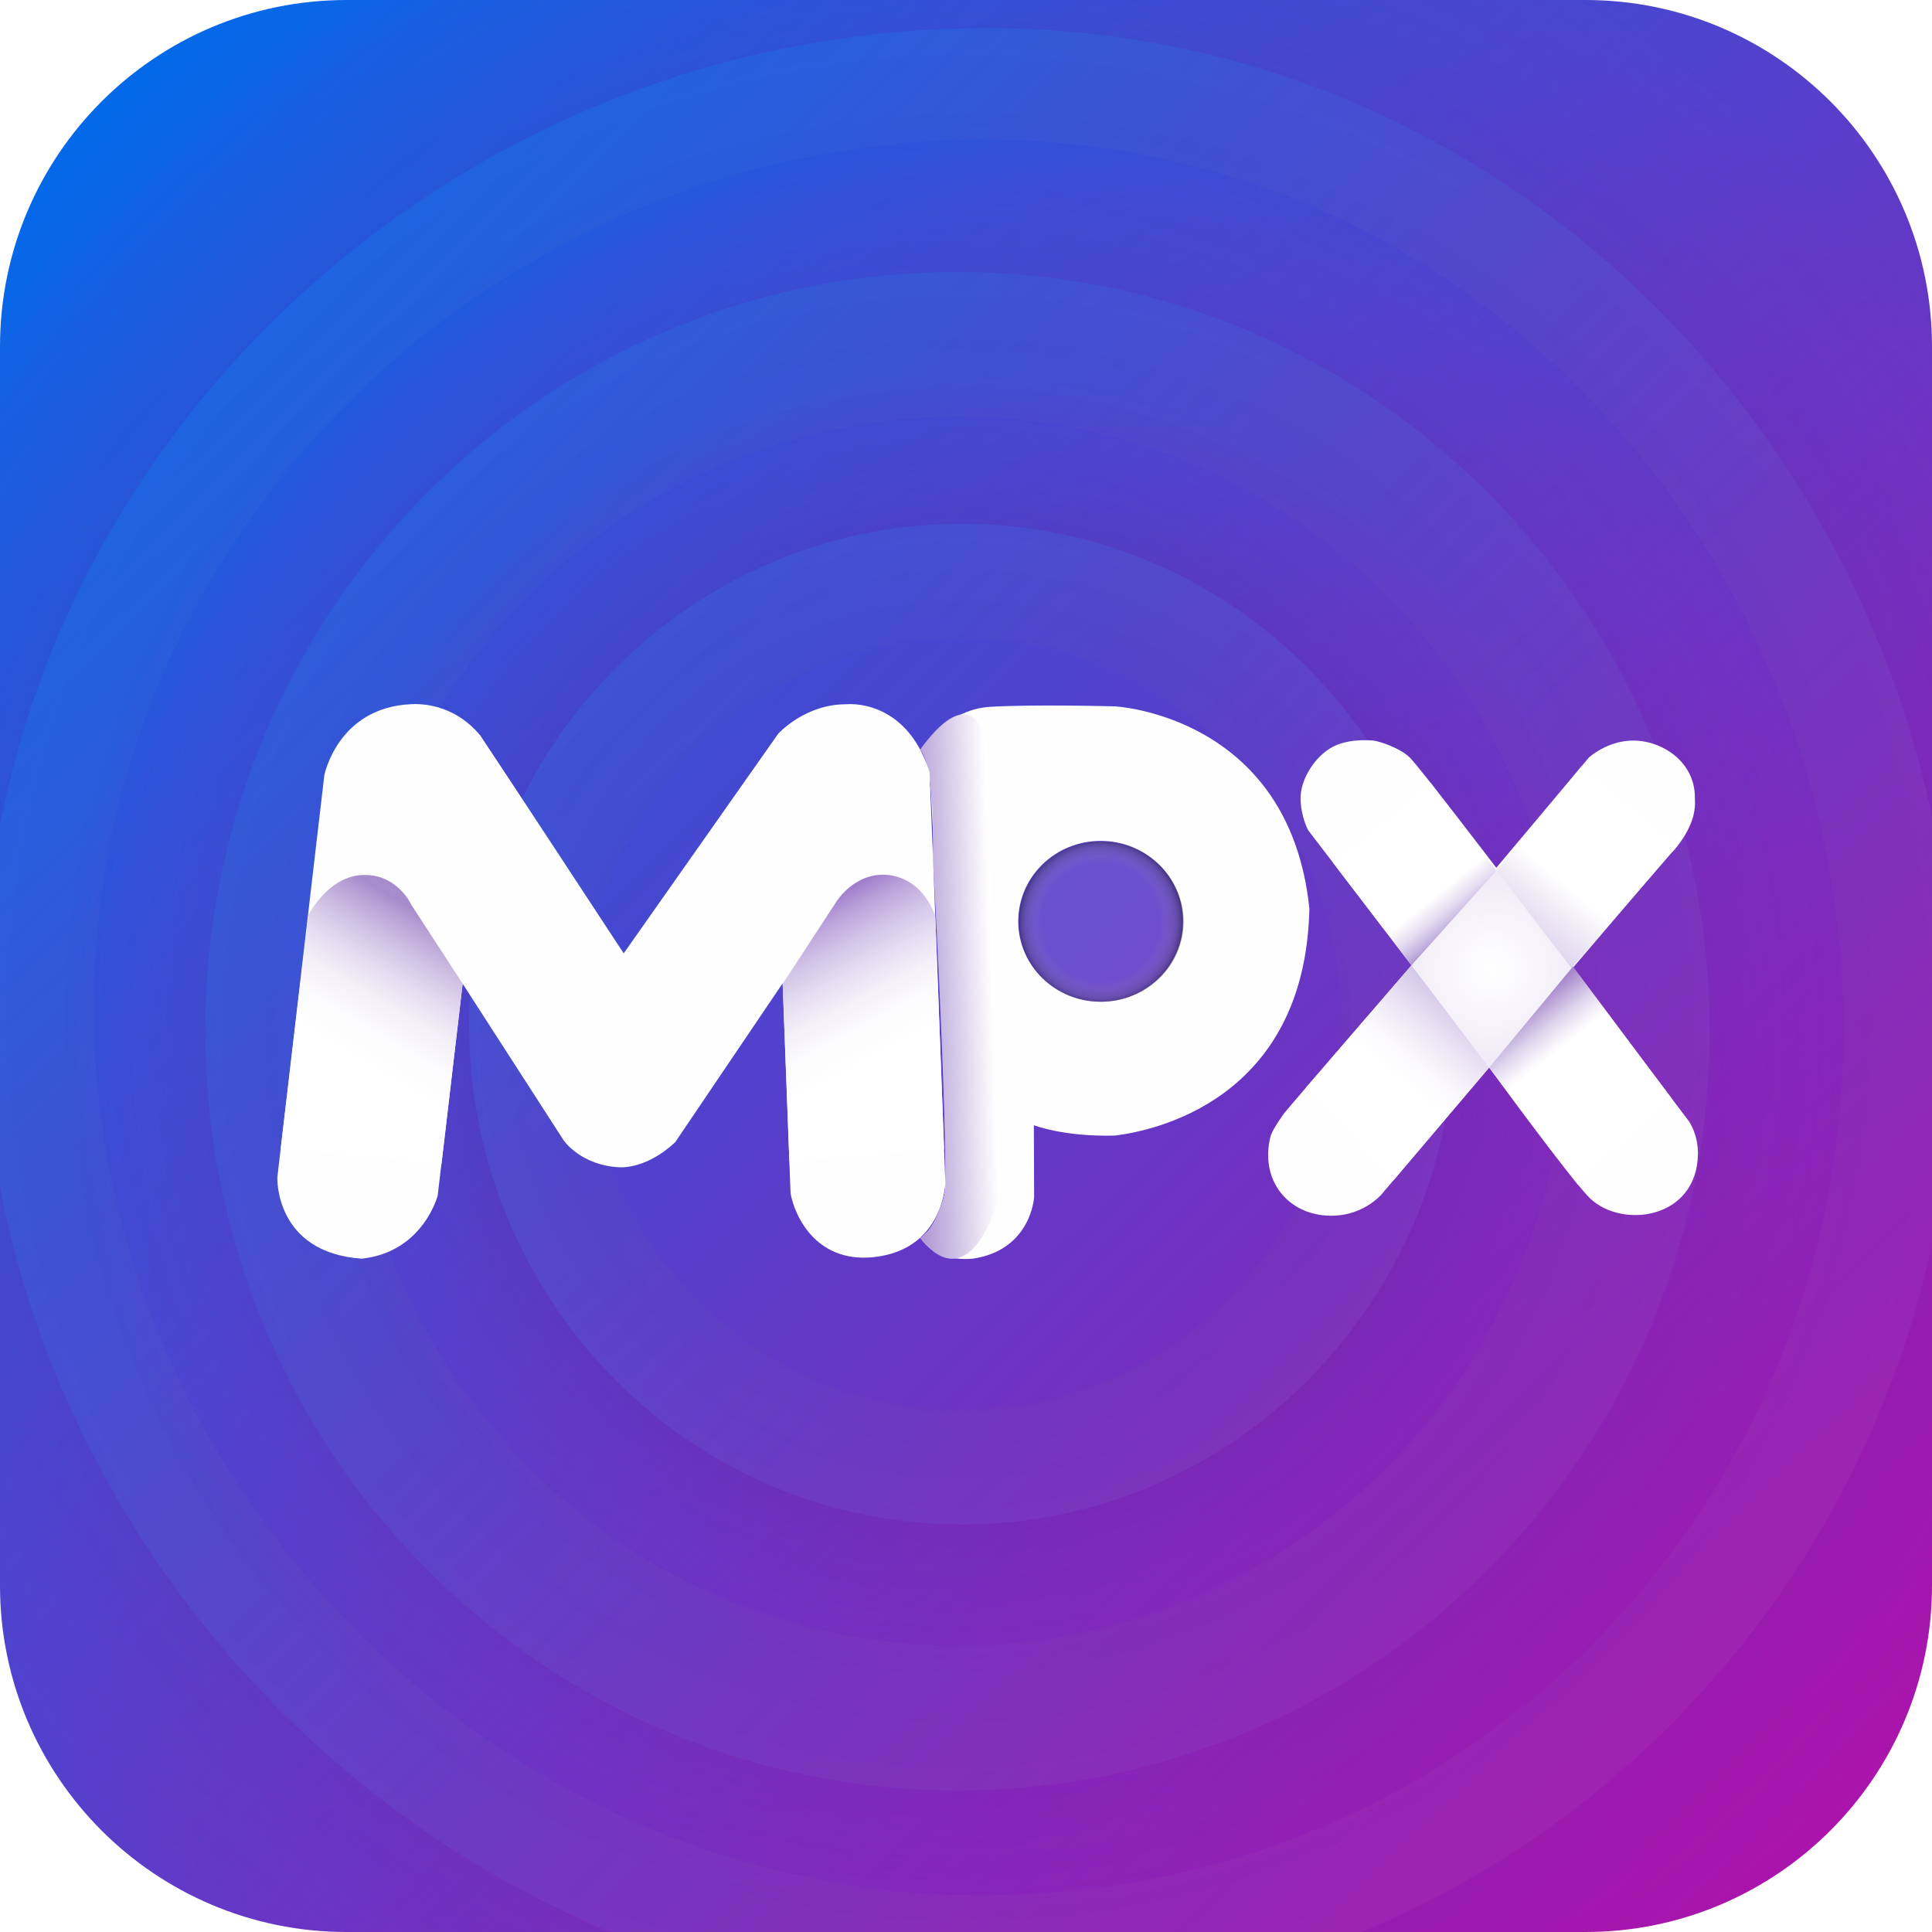
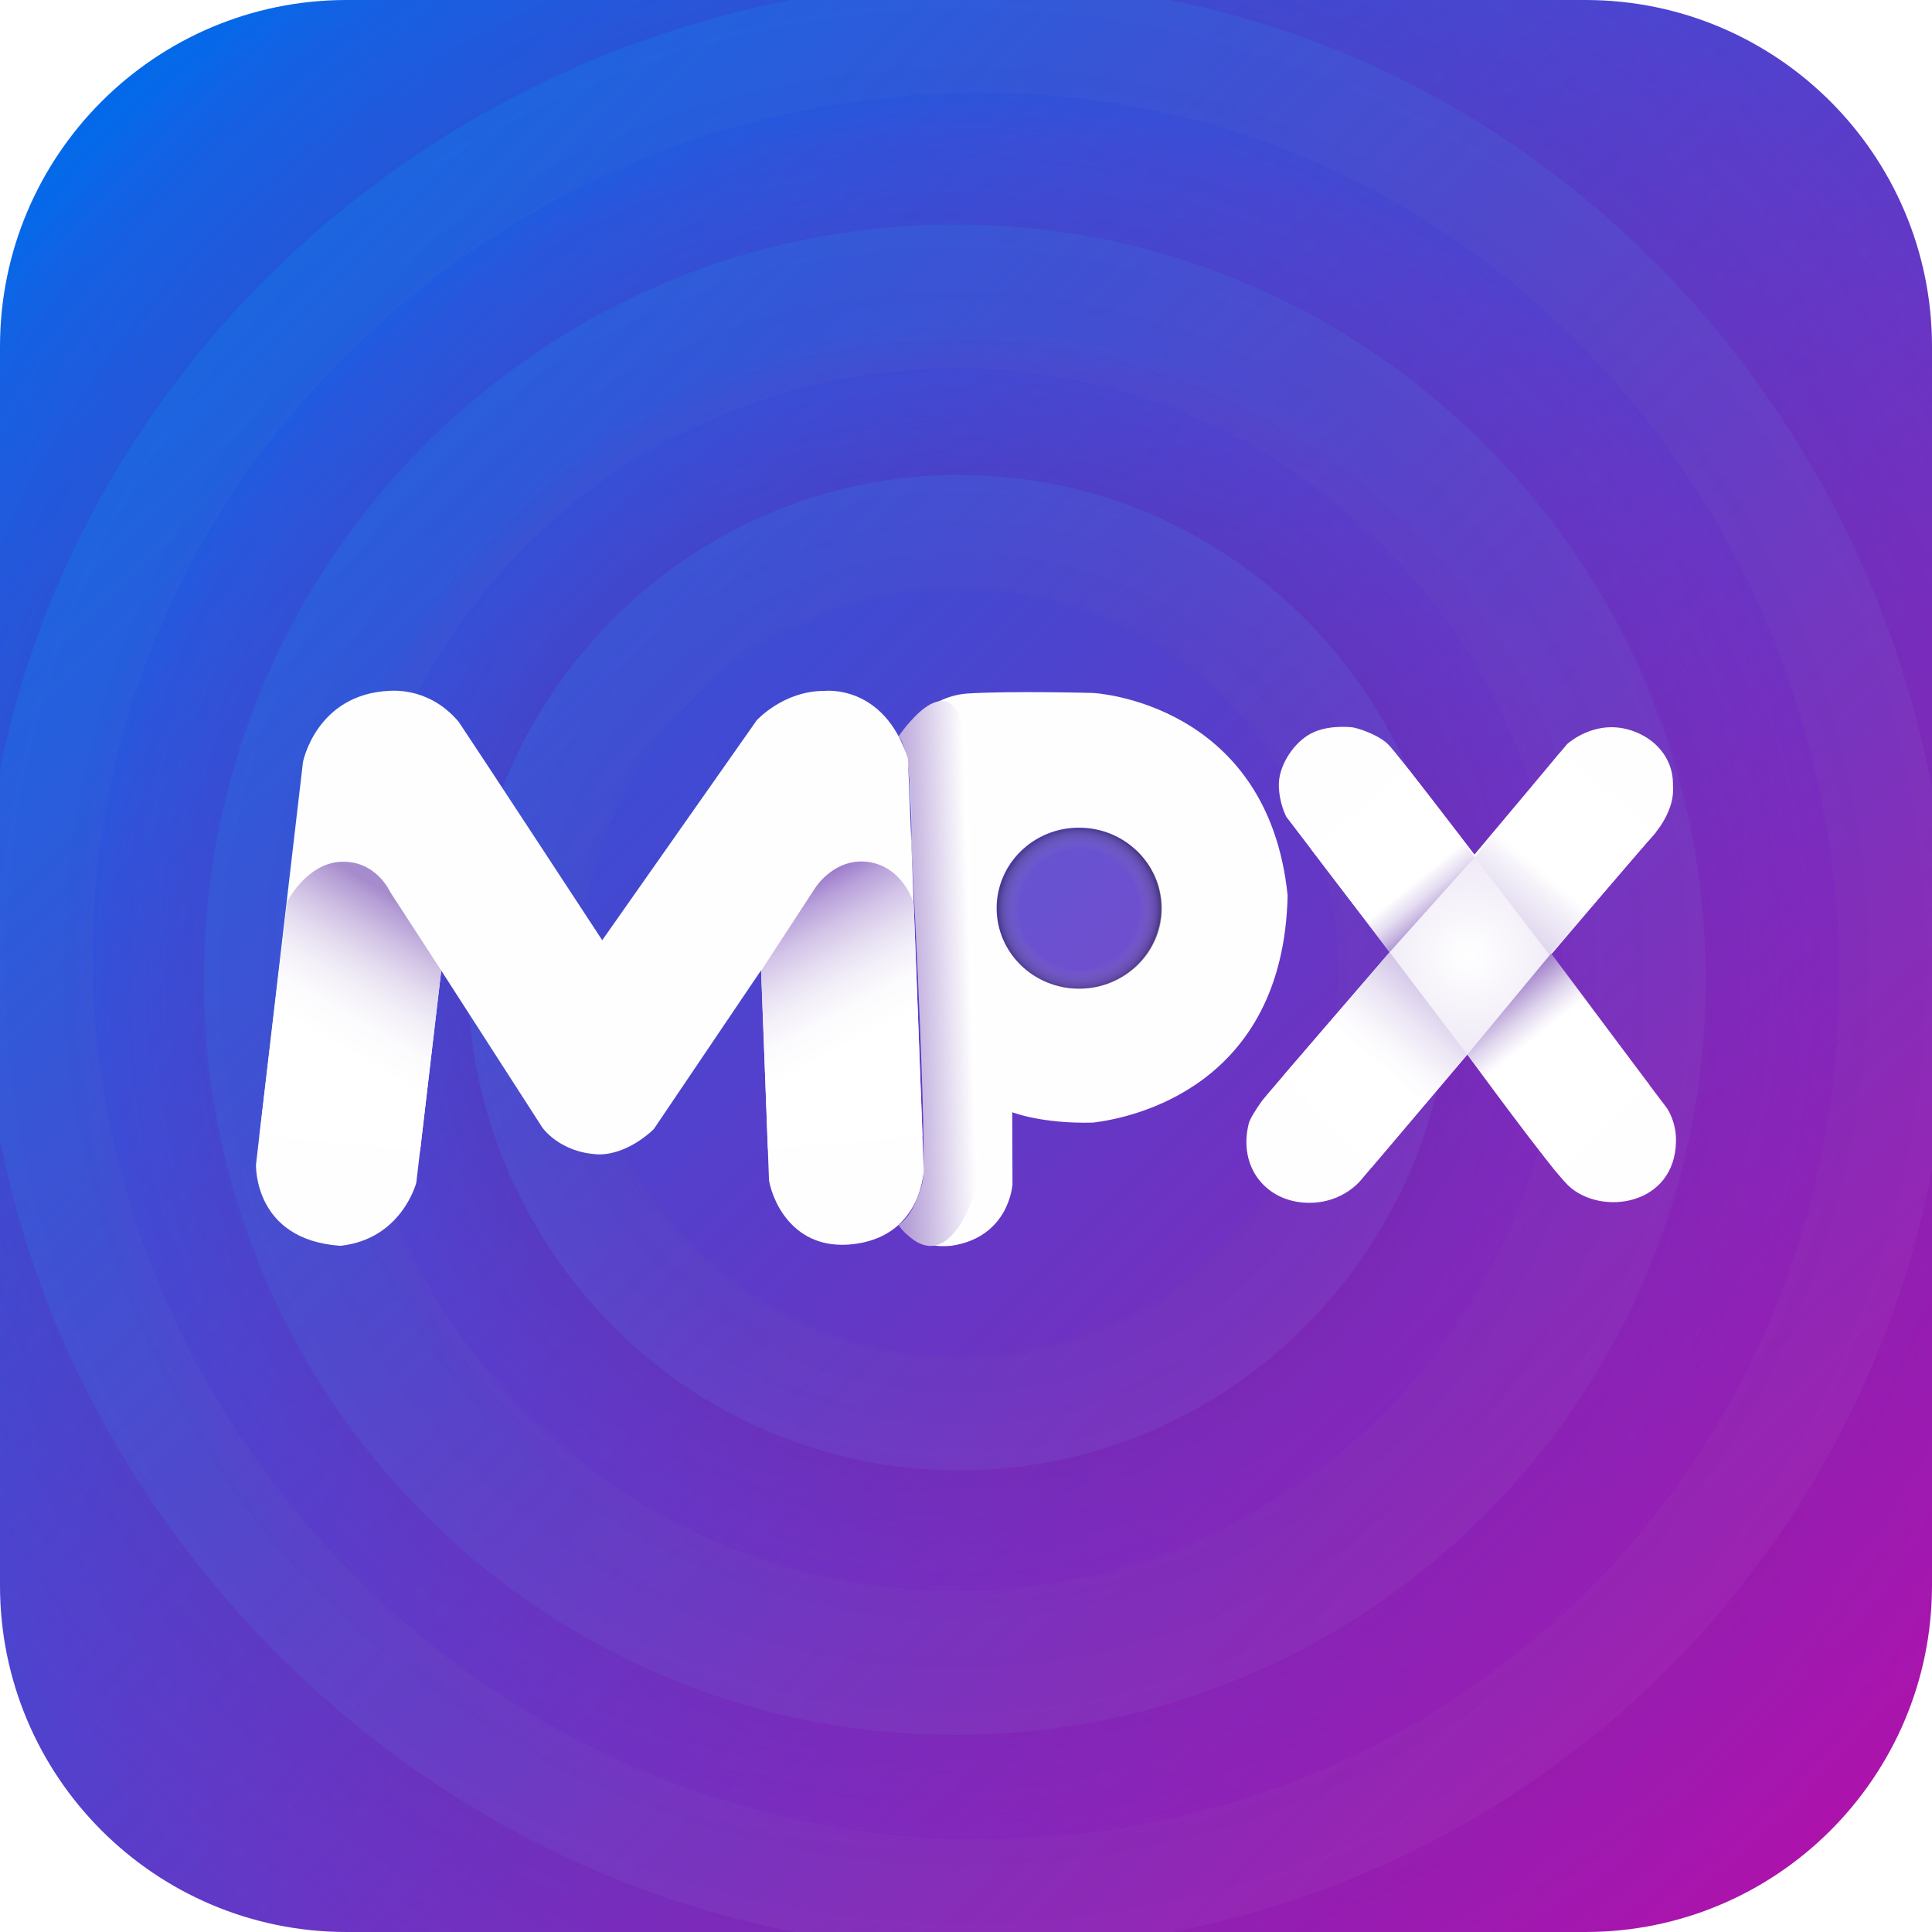
- <svg xmlns="http://www.w3.org/2000/svg" xmlns:xlink="http://www.w3.org/1999/xlink" id="icon-radius" viewBox="0 0 1254 1254">
-   <defs>
+ <svg xmlns="http://www.w3.org/2000/svg" xmlns:xlink="http://www.w3.org/1999/xlink" width="400" height="400" viewBox="0 0 400 400" version="1.1" id="svg1" xml:space="preserve">
+   <defs id="defs1">
    <radialGradient id="radial-gradient" cx="788.07" cy="172.02" fx="788.07" fy="172.02" r="387.03" gradientUnits="userSpaceOnUse">
-       <stop offset="0" stop-color="#fff" />
-       <stop offset=".6" stop-color="#c5b1df" />
-       <stop offset="1" stop-color="#a282cc" />
+       <stop offset="0" stop-color="#fff" id="stop1" />
+       <stop offset=".6" stop-color="#c5b1df" id="stop2" />
+       <stop offset="1" stop-color="#a282cc" id="stop3" />
    </radialGradient>
    <linearGradient id="linear-gradient" x1="696.96" y1="278.51" x2="823.53" y2="127.12" gradientUnits="userSpaceOnUse">
-       <stop offset=".24" stop-color="#fff" />
-       <stop offset=".32" stop-color="#faf8fc" />
-       <stop offset=".42" stop-color="#ece6f5" />
-       <stop offset=".54" stop-color="#d5c9e8" />
-       <stop offset=".67" stop-color="#b5a1d8" />
-       <stop offset=".78" stop-color="#9578c7" />
+       <stop offset=".24" stop-color="#fff" id="stop4" />
+       <stop offset=".32" stop-color="#faf8fc" id="stop5" />
+       <stop offset=".42" stop-color="#ece6f5" id="stop6" />
+       <stop offset=".54" stop-color="#d5c9e8" id="stop7" />
+       <stop offset=".67" stop-color="#b5a1d8" id="stop8" />
+       <stop offset=".78" stop-color="#9578c7" id="stop9" />
    </linearGradient>
    <linearGradient id="linear-gradient-2" x1="886.58" y1="55.64" x2="696.71" y2="280.41" gradientUnits="userSpaceOnUse">
-       <stop offset=".27" stop-color="#fff" />
-       <stop offset=".31" stop-color="#f4f1f9" />
-       <stop offset=".52" stop-color="#c6b5e0" />
-       <stop offset=".68" stop-color="#a990d0" />
-       <stop offset=".76" stop-color="#9f82cb" />
+       <stop offset=".27" stop-color="#fff" id="stop10" />
+       <stop offset=".31" stop-color="#f4f1f9" id="stop11" />
+       <stop offset=".52" stop-color="#c6b5e0" id="stop12" />
+       <stop offset=".68" stop-color="#a990d0" id="stop13" />
+       <stop offset=".76" stop-color="#9f82cb" id="stop14" />
    </linearGradient>
    <linearGradient id="linear-gradient-3" x1="719.32" y1="81.81" x2="896.5" y2="301.17" gradientUnits="userSpaceOnUse">
-       <stop offset=".19" stop-color="#fff" />
-       <stop offset=".2" stop-color="#f8f6fb" />
-       <stop offset=".23" stop-color="#e5ddf1" />
-       <stop offset=".26" stop-color="#c7b6e1" />
-       <stop offset=".29" stop-color="#a386cd" />
+       <stop offset=".19" stop-color="#fff" id="stop15" />
+       <stop offset=".2" stop-color="#f8f6fb" id="stop16" />
+       <stop offset=".23" stop-color="#e5ddf1" id="stop17" />
+       <stop offset=".26" stop-color="#c7b6e1" id="stop18" />
+       <stop offset=".29" stop-color="#a386cd" id="stop19" />
    </linearGradient>
    <linearGradient id="linear-gradient-4" x1="858.32" y1="260.89" x2="750.58" y2="125.64" gradientUnits="userSpaceOnUse">
-       <stop offset=".26" stop-color="#fff" />
-       <stop offset=".29" stop-color="#f6f3fa" />
-       <stop offset=".35" stop-color="#dfd5ed" />
-       <stop offset=".42" stop-color="#bba4d8" />
-       <stop offset=".46" stop-color="#a688cd" />
-     </linearGradient>
-     <radialGradient id="radial-gradient-2" cx="540.04" cy="110.09" fx="540.04" fy="110.09" r="71.14" gradientTransform="translate(-5.62 31.53)" gradientUnits="userSpaceOnUse">
-       <stop offset=".54" stop-color="#fff" stop-opacity=".1" />
-       <stop offset=".69" stop-color="#787878" stop-opacity=".31" />
-       <stop offset=".78" stop-color="#000" stop-opacity=".5" />
+       <stop offset=".26" stop-color="#fff" id="stop20" />
+       <stop offset=".29" stop-color="#f6f3fa" id="stop21" />
+       <stop offset=".35" stop-color="#dfd5ed" id="stop22" />
+       <stop offset=".42" stop-color="#bba4d8" id="stop23" />
+       <stop offset=".46" stop-color="#a688cd" id="stop24" />
+     </linearGradient>
+     <radialGradient id="radial-gradient-2" cx="540.04" cy="110.09" fx="540.04" fy="110.09" r="71.14" gradientTransform="translate(-5.62,31.53)" gradientUnits="userSpaceOnUse">
+       <stop offset=".54" stop-color="#fff" stop-opacity=".1" id="stop25" />
+       <stop offset=".69" stop-color="#787878" stop-opacity=".31" id="stop26" />
+       <stop offset=".78" stop-color="#000" stop-opacity=".5" id="stop27" />
    </radialGradient>
    <linearGradient id="linear-gradient-5" x1="473.71" y1="182.35" x2="377.84" y2="185.38" gradientUnits="userSpaceOnUse">
-       <stop offset=".1" stop-color="#fff" />
-       <stop offset=".43" stop-color="#cbbce3" />
-       <stop offset=".67" stop-color="#a990d0" />
-       <stop offset=".79" stop-color="#9d80ca" />
+       <stop offset=".1" stop-color="#fff" id="stop28" />
+       <stop offset=".43" stop-color="#cbbce3" id="stop29" />
+       <stop offset=".67" stop-color="#a990d0" id="stop30" />
+       <stop offset=".79" stop-color="#9d80ca" id="stop31" />
    </linearGradient>
    <linearGradient id="linear-gradient-6" x1="408.05" y1="269.22" x2="288" y2="46.67" gradientUnits="userSpaceOnUse">
-       <stop offset=".18" stop-color="#fff" />
-       <stop offset=".26" stop-color="#fcfbfd" />
-       <stop offset=".33" stop-color="#f3f0f9" />
-       <stop offset=".4" stop-color="#e5ddf1" />
-       <stop offset=".47" stop-color="#d2c3e7" />
-       <stop offset=".54" stop-color="#b9a1da" />
-       <stop offset=".59" stop-color="#9f7fcd" />
+       <stop offset=".18" stop-color="#fff" id="stop32" />
+       <stop offset=".26" stop-color="#fcfbfd" id="stop33" />
+       <stop offset=".33" stop-color="#f3f0f9" id="stop34" />
+       <stop offset=".4" stop-color="#e5ddf1" id="stop35" />
+       <stop offset=".47" stop-color="#d2c3e7" id="stop36" />
+       <stop offset=".54" stop-color="#b9a1da" id="stop37" />
+       <stop offset=".59" stop-color="#9f7fcd" id="stop38" />
    </linearGradient>
    <linearGradient id="linear-gradient-7" x1="31.23" y1="271.78" x2="144.1" y2="81.55" gradientUnits="userSpaceOnUse">
-       <stop offset=".21" stop-color="#fff" />
-       <stop offset=".3" stop-color="#fcfbfd" />
-       <stop offset=".39" stop-color="#f3f0f8" />
-       <stop offset=".47" stop-color="#e5ddf0" />
-       <stop offset=".55" stop-color="#d1c2e4" />
-       <stop offset=".63" stop-color="#b7a1d6" />
-       <stop offset=".67" stop-color="#a78ccd" />
-     </linearGradient>
-     <symbol id="MPX" viewBox="0 0 922.07 360.17">
-       <g id="MPX-2" data-name="MPX">
-         <g id="X">
-           <path id="Contour" d="M791.2,106.24l60.14-71.59s11.89-10.97,28.73-10.97c19.14,0,40.67,14.2,40.02,37.96,1.6,19.69-16.89,36.57-16.89,36.57l-62.35,73.02,75.36,99.5s6.01,8.48,5.86,21.14c-.5,42.42-49.08,48.91-69.98,28.98-11.79-11.24-65.52-84.95-65.52-84.95l-68.31,80.5s-11.59,15.95-34.87,15.68c-27.13-.31-45.85-22.75-38.78-51.33.92-3.22,4.11-8.49,8.78-15.04,1.99-2.74,82.75-96.16,82.75-96.16l-67.15-87.82s-4.69-8.78-4.83-20.48c-.14-11.7,8.3-25.65,18.85-32.32,10.55-6.67,24.77-5.49,28.24-5.26s17.49,4.72,23.95,11.18,55.98,71.38,55.98,71.38Z" fill="#fefefe" />
-           <polygon id="Center_Shadow" data-name="Center Shadow" points="736.16 169.56 791.25 108.13 839.98 171.48 786.58 235.9 736.16 169.56" fill="url(#radial-gradient)" />
-           <polygon id="Shadow_Bottom_Left" data-name="Shadow Bottom Left" points="736.16 169.56 786.58 235.9 724.27 309.33 667.62 249.02 736.16 169.56" fill="url(#linear-gradient)" />
-           <polygon id="Shadow_Top_RIght" data-name="Shadow Top RIght" points="791.25 108.13 839.98 171.48 908.99 91.81 846.74 40.13 791.25 108.13" fill="url(#linear-gradient-2)" />
-           <polygon id="Shadow_Top_Left" data-name="Shadow Top Left" points="736.16 169.56 791.25 108.13 748.49 51.01 685.25 102.98 736.16 169.56" fill="url(#linear-gradient-3)" />
-           <polygon id="Shadow_Bottom_Right" data-name="Shadow Bottom Right" points="840.97 170.33 786.58 235.9 844.22 311.96 904.75 255.6 840.97 170.33" fill="url(#linear-gradient-4)" />
-         </g>
-         <g id="P">
-           <path id="Contour-2" data-name="Contour" d="M543.72,1.48s-53.27-1.45-81.79.35c-27.91,1.97-44.26,27.69-44.26,27.69,3.48,3.69,6.05,16.87,6.05,16.87,0,0,12.87,246.73,9.49,270.89-4.01,21.81-15.64,29.19-15.64,29.19,0,0,8.15,15.78,34.01,13.47,37.86-5.73,39.64-39.98,39.64-39.98l-.17-46.63s19.19,7.62,52.5,6.74c24.69-2.96,123.49-22.72,126.34-147.23C656.99,7.27,543.72,1.48,543.72,1.48ZM534.38,193.2c-29.53,0-53.47-23.37-53.47-52.2s23.94-52.2,53.47-52.2,53.47,23.37,53.47,52.2-23.94,52.2-53.47,52.2Z" fill="#fefefe" />
-           <ellipse id="Internal_Shadow" data-name="Internal Shadow" cx="534.72" cy="141.2" rx="53.5" ry="52" fill="url(#radial-gradient-2)" />
-           <path id="M_Shadow" data-name="M Shadow" d="M425.4,98.39s2.28-56.23-8.16-68.88c4.13-5.42,36.2-51.53,44.95,5.13,1.08,56.78,6.65,284.69,6.65,284.69,0,0-18.24,69.2-51.7,27.14,0,0,8.74-2.36,16.45-29.9.81-58.44-8.19-218.18-8.19-218.18Z" fill="url(#linear-gradient-5)" />
-         </g>
-         <g id="M">
-           <path id="M-2" data-name="M" d="M0,307.25L30.5,46.26S39.12,2.25,86.74.07c4.6-.21,26.98-1.21,44.95,20.23,12.89,19.17,93.13,141.5,93.13,141.5L325.18,19.14S342.59-.04,369.26.13c0,0,38.6-4.56,54.09,44,2.24,50.96,10.25,266.55,10.25,266.55,0,0-.9,41.27-43.14,47.84-39.5,6.14-54.48-25.18-57.34-40.99-.42-13.48-5.14-136.27-5.14-136.27l-69.67,103.01s-16.07,16.41-35.54,16.41c-25.52-.91-36.85-17.42-36.85-17.42l-65.63-101.77-16.2,137.54s-9.37,36.59-49.23,40.93C-1.85,356.09,0,307.25,0,307.25Z" fill="#fdfefd" />
-           <path id="Shadow_right" data-name="Shadow right" d="M427.08,137.86s-7.09-25.18-31.9-27.07c-21.79-1.23-33.17,18.77-33.17,18.77l-34.02,52.07,4.39,115.45,100.4-8.12-5.71-151.1Z" fill="url(#linear-gradient-6)" />
-           <path id="Shadow_left" data-name="Shadow left" d="M20.19,136.96s12.1-24.36,34.17-25.98c23.53-1.53,32.82,19.63,32.82,19.63l33.11,50.87-13.71,116.89-104.36-9.82,17.98-151.58Z" fill="url(#linear-gradient-7)" />
-         </g>
-       </g>
-     </symbol>
+       <stop offset=".21" stop-color="#fff" id="stop39" />
+       <stop offset=".3" stop-color="#fcfbfd" id="stop40" />
+       <stop offset=".39" stop-color="#f3f0f8" id="stop41" />
+       <stop offset=".47" stop-color="#e5ddf0" id="stop42" />
+       <stop offset=".55" stop-color="#d1c2e4" id="stop43" />
+       <stop offset=".63" stop-color="#b7a1d6" id="stop44" />
+       <stop offset=".67" stop-color="#a78ccd" id="stop45" />
+     </linearGradient>
    <radialGradient id="radial-gradient-3" cx="741.59" cy="752.64" fx="741.59" fy="752.64" r="309.88" gradientUnits="userSpaceOnUse">
-       <stop offset="0" stop-color="#000" stop-opacity="0" />
-       <stop offset="1" stop-color="#b3b3b3" stop-opacity=".05" />
+       <stop offset="0" stop-color="#000" stop-opacity="0" id="stop46" />
+       <stop offset="1" stop-color="#b3b3b3" stop-opacity=".05" id="stop47" />
    </radialGradient>
    <radialGradient id="radial-gradient-4" cx="741.59" cy="752.64" fx="741.59" fy="752.64" r="406.64" gradientUnits="userSpaceOnUse">
-       <stop offset="0" stop-color="#000" stop-opacity=".6" />
-       <stop offset=".95" stop-color="#971fb7" stop-opacity=".07" />
-       <stop offset="1" stop-color="#ab23cf" stop-opacity="0" />
+       <stop offset="0" stop-color="#000" stop-opacity=".6" id="stop48" />
+       <stop offset=".95" stop-color="#971fb7" stop-opacity=".07" id="stop49" />
+       <stop offset="1" stop-color="#ab23cf" stop-opacity="0" id="stop50" />
    </radialGradient>
    <radialGradient id="radial-gradient-5" cx="738.91" cy="757.04" fx="738.91" fy="757.04" r="471.65" gradientUnits="userSpaceOnUse">
-       <stop offset="0" stop-color="#000" stop-opacity="0" />
-       <stop offset="1" stop-color="#b3b3b3" stop-opacity=".05" />
+       <stop offset="0" stop-color="#000" stop-opacity="0" id="stop51" />
+       <stop offset="1" stop-color="#b3b3b3" stop-opacity=".05" id="stop52" />
    </radialGradient>
    <radialGradient id="radial-gradient-6" cx="738.91" cy="757.04" fx="738.91" fy="757.04" r="555.57" gradientUnits="userSpaceOnUse">
-       <stop offset="0" stop-color="#000" stop-opacity=".6" />
-       <stop offset=".95" stop-color="#971fb7" stop-opacity=".07" />
-       <stop offset="1" stop-color="#ab23cf" stop-opacity="0" />
-     </radialGradient>
-     <radialGradient id="radial-gradient-7" cx="745.89" cy="748.46" fx="745.89" fy="748.46" r="616.43" xlink:href="#radial-gradient-5" />
+       <stop offset="0" stop-color="#000" stop-opacity=".6" id="stop53" />
+       <stop offset=".95" stop-color="#971fb7" stop-opacity=".07" id="stop54" />
+       <stop offset="1" stop-color="#ab23cf" stop-opacity="0" id="stop55" />
+     </radialGradient>
    <radialGradient id="radial-gradient-8" cx="745.89" cy="748.46" fx="745.89" fy="748.46" r="747.18" gradientUnits="userSpaceOnUse">
-       <stop offset="0" stop-color="#000" stop-opacity=".6" />
-       <stop offset=".95" stop-color="#971fb7" stop-opacity=".07" />
-       <stop offset="1" stop-color="#ab23cf" stop-opacity="0" />
-     </radialGradient>
-     <symbol id="Rings" viewBox="0 0 1491.77 1496.93">
-       <g>
-         <g id="Ring_1" data-name="Ring 1">
-           <path id="Inner" d="M741.59,440.35c-169.8,0-307.46,139.82-307.46,312.29s137.65,312.29,307.46,312.29,307.46-139.82,307.46-312.29-137.65-312.29-307.46-312.29ZM741.59,993.32c-130.87,0-236.96-107.76-236.96-240.68s106.09-240.68,236.96-240.68,236.96,107.76,236.96,240.68-106.09,240.68-236.96,240.68Z" fill="url(#radial-gradient-3)" />
-           <path id="Outer" d="M741.59,342.84c-222.82,0-403.45,183.47-403.45,409.79s180.63,409.79,403.45,409.79,403.45-183.47,403.45-409.79-180.63-409.79-403.45-409.79ZM741.59,1064.93c-169.8,0-307.46-139.82-307.46-312.29s137.65-312.29,307.46-312.29,307.46,139.82,307.46,312.29-137.65,312.29-307.46,312.29Z" fill="url(#radial-gradient-4)" />
-         </g>
-         <g id="Ring_2" data-name="Ring 2">
-           <path id="Inner-2" data-name="Inner" d="M738.91,283.2c-259.28,0-469.46,212.14-469.46,473.84s210.18,473.84,469.46,473.84,469.46-212.14,469.46-473.84-210.18-473.84-469.46-473.84ZM738.91,1140.58c-209.87,0-380-171.72-380-383.54s170.13-383.54,380-383.54,380,171.72,380,383.54-170.13,383.54-380,383.54Z" fill="url(#radial-gradient-5)" />
-           <path id="Outer-2" data-name="Outer" d="M738.91,198.9c-305.41,0-552.99,249.89-552.99,558.14s247.58,558.14,552.99,558.14,552.99-249.89,552.99-558.14S1044.31,198.9,738.91,198.9ZM738.91,1230.88c-259.28,0-469.46-212.14-469.46-473.84s210.18-473.84,469.46-473.84,469.46,212.14,469.46,473.84-210.18,473.84-469.46,473.84Z" fill="url(#radial-gradient-6)" />
-         </g>
-         <g id="Ring_3" data-name="Ring 3">
-           <path id="Inner-3" data-name="Inner" d="M756.99,130.97c-341.49,0-626.47,273.8-626.47,610.1s283.28,624.9,624.77,624.9,605.97-272.62,605.97-608.92S1098.48,130.97,756.99,130.97ZM754.22,1296.36c-302.99,0-554.34-256.07-554.34-554.46S452.74,200.57,755.74,200.57s536.16,257.11,536.16,555.5-234.67,540.28-537.67,540.28Z" fill="url(#radial-gradient-7)" />
-           <path id="Outer-3" data-name="Outer" d="M759.34,0C345.43,0,0,331.87,0,739.5s343.36,757.43,757.28,757.43,734.5-330.44,734.5-738.07S1173.26,0,759.34,0ZM755.28,1365.96c-341.49,0-624.77-288.6-624.77-624.9S415.5,130.97,756.99,130.97s604.27,289.78,604.27,626.07-264.49,608.92-605.97,608.92Z" fill="url(#radial-gradient-8)" />
-         </g>
-       </g>
-     </symbol>
-     <clipPath id="clippath">
-       <rect id="Mask" width="1254" height="1254" rx="225" ry="225" fill="none" />
+       <stop offset="0" stop-color="#000" stop-opacity=".6" id="stop56" />
+       <stop offset=".95" stop-color="#971fb7" stop-opacity=".07" id="stop57" />
+       <stop offset="1" stop-color="#ab23cf" stop-opacity="0" id="stop58" />
+     </radialGradient>
+     <linearGradient id="linear-gradient-8" x1="48.19" y1="38.93" x2="1424.22" y2="1436.99" gradientUnits="userSpaceOnUse">
+       <stop offset="0" stop-color="#006bea" id="stop59" />
+       <stop offset="1" stop-color="#d0009e" id="stop60" />
+     </linearGradient>
+     <linearGradient id="linear-gradient-8-4" x1="191.64" y1="-57.11" x2="1081.86" y2="1341.76" gradientUnits="userSpaceOnUse">
+       <stop offset="0" stop-color="#006bea" id="stop59-8" />
+       <stop offset="1" stop-color="#d0009e" id="stop60-8" />
+     </linearGradient>
+     <clipPath id="clippath-2-7">
+       <rect id="Mask-53" width="1254" height="1254" rx="225" ry="225" fill="none" x="0" y="0" />
    </clipPath>
-     <linearGradient id="linear-gradient-8" x1="48.19" y1="38.93" x2="1424.22" y2="1436.99" gradientUnits="userSpaceOnUse">
-       <stop offset="0" stop-color="#006bea" />
-       <stop offset="1" stop-color="#d0009e" />
-     </linearGradient>
+     <clipPath id="clippath-6-0">
+       <circle id="Mask-0-61" cx="627" cy="627" r="627" fill="none" />
+     </clipPath>
+     <linearGradient xlink:href="#linear-gradient-8" id="linearGradient1" gradientUnits="userSpaceOnUse" x1="48.19" y1="38.93" x2="1424.22" y2="1436.99" />
+     <radialGradient xlink:href="#radial-gradient-3" id="radialGradient119" gradientUnits="userSpaceOnUse" cx="741.59" cy="752.64" fx="741.59" fy="752.64" r="309.88" />
+     <radialGradient xlink:href="#radial-gradient-4" id="radialGradient120" gradientUnits="userSpaceOnUse" cx="741.59" cy="752.64" fx="741.59" fy="752.64" r="406.64" />
+     <radialGradient xlink:href="#radial-gradient-5" id="radialGradient121" gradientUnits="userSpaceOnUse" cx="738.91" cy="757.04" fx="738.91" fy="757.04" r="471.65" />
+     <radialGradient xlink:href="#radial-gradient-6" id="radialGradient122" gradientUnits="userSpaceOnUse" cx="738.91" cy="757.04" fx="738.91" fy="757.04" r="555.57" />
+     <radialGradient xlink:href="#radial-gradient-5" id="radialGradient123" cx="745.89" cy="748.46" fx="745.89" fy="748.46" r="616.43" />
+     <radialGradient xlink:href="#radial-gradient-8" id="radialGradient124" gradientUnits="userSpaceOnUse" cx="745.89" cy="748.46" fx="745.89" fy="748.46" r="747.18" />
+     <radialGradient xlink:href="#radial-gradient-3" id="radialGradient130" gradientUnits="userSpaceOnUse" cx="741.59" cy="752.64" fx="741.59" fy="752.64" r="309.88" />
+     <radialGradient xlink:href="#radial-gradient-4" id="radialGradient131" gradientUnits="userSpaceOnUse" cx="741.59" cy="752.64" fx="741.59" fy="752.64" r="406.64" />
+     <radialGradient xlink:href="#radial-gradient-5" id="radialGradient132" gradientUnits="userSpaceOnUse" cx="738.91" cy="757.04" fx="738.91" fy="757.04" r="471.65" />
+     <radialGradient xlink:href="#radial-gradient-6" id="radialGradient133" gradientUnits="userSpaceOnUse" cx="738.91" cy="757.04" fx="738.91" fy="757.04" r="555.57" />
+     <radialGradient xlink:href="#radial-gradient-5" id="radialGradient134" cx="745.89" cy="748.46" fx="745.89" fy="748.46" r="616.43" />
+     <radialGradient xlink:href="#radial-gradient-8" id="radialGradient135" gradientUnits="userSpaceOnUse" cx="745.89" cy="748.46" fx="745.89" fy="748.46" r="747.18" />
+     <radialGradient xlink:href="#radial-gradient" id="radialGradient204" gradientUnits="userSpaceOnUse" cx="788.07" cy="172.02" fx="788.07" fy="172.02" r="387.03" />
+     <linearGradient xlink:href="#linear-gradient" id="linearGradient204" gradientUnits="userSpaceOnUse" x1="696.96" y1="278.51" x2="823.53" y2="127.12" />
+     <linearGradient xlink:href="#linear-gradient-2" id="linearGradient205" gradientUnits="userSpaceOnUse" x1="886.58" y1="55.64" x2="696.71" y2="280.41" />
+     <linearGradient xlink:href="#linear-gradient-3" id="linearGradient206" gradientUnits="userSpaceOnUse" x1="719.32" y1="81.81" x2="896.5" y2="301.17" />
+     <linearGradient xlink:href="#linear-gradient-4" id="linearGradient207" gradientUnits="userSpaceOnUse" x1="858.32" y1="260.89" x2="750.58" y2="125.64" />
+     <radialGradient xlink:href="#radial-gradient-2" id="radialGradient207" gradientUnits="userSpaceOnUse" gradientTransform="translate(-5.62,31.53)" cx="540.04" cy="110.09" fx="540.04" fy="110.09" r="71.14" />
+     <linearGradient xlink:href="#linear-gradient-5" id="linearGradient208" gradientUnits="userSpaceOnUse" x1="473.71" y1="182.35" x2="377.84" y2="185.38" />
+     <linearGradient xlink:href="#linear-gradient-6" id="linearGradient209" gradientUnits="userSpaceOnUse" x1="408.05" y1="269.22" x2="288" y2="46.67" />
+     <linearGradient xlink:href="#linear-gradient-7" id="linearGradient210" gradientUnits="userSpaceOnUse" x1="31.23" y1="271.78" x2="144.1" y2="81.55" />
+     <radialGradient xlink:href="#radial-gradient" id="radialGradient219" gradientUnits="userSpaceOnUse" cx="788.07" cy="172.02" fx="788.07" fy="172.02" r="387.03" />
+     <linearGradient xlink:href="#linear-gradient" id="linearGradient219" gradientUnits="userSpaceOnUse" x1="696.96" y1="278.51" x2="823.53" y2="127.12" />
+     <linearGradient xlink:href="#linear-gradient-2" id="linearGradient220" gradientUnits="userSpaceOnUse" x1="886.58" y1="55.64" x2="696.71" y2="280.41" />
+     <linearGradient xlink:href="#linear-gradient-3" id="linearGradient221" gradientUnits="userSpaceOnUse" x1="719.32" y1="81.81" x2="896.5" y2="301.17" />
+     <linearGradient xlink:href="#linear-gradient-4" id="linearGradient222" gradientUnits="userSpaceOnUse" x1="858.32" y1="260.89" x2="750.58" y2="125.64" />
+     <radialGradient xlink:href="#radial-gradient-2" id="radialGradient222" gradientUnits="userSpaceOnUse" gradientTransform="translate(-5.62,31.53)" cx="540.04" cy="110.09" fx="540.04" fy="110.09" r="71.14" />
+     <linearGradient xlink:href="#linear-gradient-5" id="linearGradient223" gradientUnits="userSpaceOnUse" x1="473.71" y1="182.35" x2="377.84" y2="185.38" />
+     <linearGradient xlink:href="#linear-gradient-6" id="linearGradient224" gradientUnits="userSpaceOnUse" x1="408.05" y1="269.22" x2="288" y2="46.67" />
+     <linearGradient xlink:href="#linear-gradient-7" id="linearGradient225" gradientUnits="userSpaceOnUse" x1="31.23" y1="271.78" x2="144.1" y2="81.55" />
  </defs>
-   <g id="Icon">
-     <g clip-path="url(#clippath)">
-       <g id="icon">
-         <g id="Background">
-           <rect id="Gradient" width="1254" height="1254" fill="url(#linear-gradient-8)" />
-           <use width="1491.77" height="1496.93" transform="translate(-147 -118) scale(1.04)" xlink:href="#Rings" />
-         </g>
-         <use width="922.07" height="360.17" transform="translate(180 457)" xlink:href="#MPX" />
+   <g clip-path="url(#clippath-6-0)" id="g61-97" transform="matrix(0.3189793,0,0,0.3189793,447,4)" data-name="icon-round">
+     <g id="g6" data-name="background">
+       <rect id="Background-2" data-name="Background" width="1254" height="1254" fill="url(#linear-gradient-8)" style="fill:url(#linear-gradient-8-4)" x="0" y="0" />
+       <g id="use44" transform="matrix(1.03815,0,0,1.034577,-147.3452,-147.3449)" data-name="Rings">
+         <g id="g58" data-name="Ring 1">
+           <path id="path57" d="m 741.59,440.35 c -169.8,0 -307.46,139.82 -307.46,312.29 0,172.47 137.65,312.29 307.46,312.29 169.81,0 307.46,-139.82 307.46,-312.29 0,-172.47 -137.65,-312.29 -307.46,-312.29 z m 0,552.97 c -130.87,0 -236.96,-107.76 -236.96,-240.68 0,-132.92 106.09,-240.68 236.96,-240.68 130.87,0 236.96,107.76 236.96,240.68 0,132.92 -106.09,240.68 -236.96,240.68 z" fill="url(#radial-gradient-3)" style="fill:url(#radialGradient119)" />
+           <path id="path58" d="m 741.59,342.84 c -222.82,0 -403.45,183.47 -403.45,409.79 0,226.32 180.63,409.79 403.45,409.79 222.82,0 403.45,-183.47 403.45,-409.79 0,-226.32 -180.63,-409.79 -403.45,-409.79 z m 0,722.09 c -169.8,0 -307.46,-139.82 -307.46,-312.29 0,-172.47 137.65,-312.29 307.46,-312.29 169.81,0 307.46,139.82 307.46,312.29 0,172.47 -137.65,312.29 -307.46,312.29 z" fill="url(#radial-gradient-4)" style="fill:url(#radialGradient120)" />
+         </g>
+         <g id="g104" data-name="Ring 2">
+           <path id="path59" data-name="Inner" d="m 738.91,283.2 c -259.28,0 -469.46,212.14 -469.46,473.84 0,261.7 210.18,473.84 469.46,473.84 259.28,0 469.46,-212.14 469.46,-473.84 0,-261.7 -210.18,-473.84 -469.46,-473.84 z m 0,857.38 c -209.87,0 -380,-171.72 -380,-383.54 0,-211.82 170.13,-383.54 380,-383.54 209.87,0 380,171.72 380,383.54 0,211.82 -170.13,383.54 -380,383.54 z" fill="url(#radial-gradient-5)" style="fill:url(#radialGradient121)" />
+           <path id="path104" data-name="Outer" d="m 738.91,198.9 c -305.41,0 -552.99,249.89 -552.99,558.14 0,308.25 247.58,558.14 552.99,558.14 305.41,0 552.99,-249.89 552.99,-558.14 0,-308.25 -247.59,-558.14 -552.99,-558.14 z m 0,1031.98 c -259.28,0 -469.46,-212.14 -469.46,-473.84 0,-261.7 210.18,-473.84 469.46,-473.84 259.28,0 469.46,212.14 469.46,473.84 0,261.7 -210.18,473.84 -469.46,473.84 z" fill="url(#radial-gradient-6)" style="fill:url(#radialGradient122)" />
+         </g>
+         <g id="g118" data-name="Ring 3">
+           <path id="path105" data-name="Inner" d="m 756.99,130.97 c -341.49,0 -626.47,273.8 -626.47,610.1 0,336.3 283.28,624.9 624.77,624.9 341.49,0 605.97,-272.62 605.97,-608.92 0,-336.3 -262.78,-626.08 -604.27,-626.08 z m -2.77,1165.39 c -302.99,0 -554.34,-256.07 -554.34,-554.46 0,-298.39 252.86,-541.33 555.86,-541.33 303,0 536.16,257.11 536.16,555.5 0,298.39 -234.67,540.28 -537.67,540.28 z" fill="url(#radial-gradient-7)" style="fill:url(#radialGradient123)" />
+           <path id="path118" data-name="Outer" d="M 759.34,0 C 345.43,0 0,331.87 0,739.5 c 0,407.63 343.36,757.43 757.28,757.43 413.92,0 734.5,-330.44 734.5,-738.07 C 1491.78,351.23 1173.26,0 759.34,0 Z m -4.06,1365.96 c -341.49,0 -624.77,-288.6 -624.77,-624.9 0,-336.3 284.99,-610.09 626.48,-610.09 341.49,0 604.27,289.78 604.27,626.07 0,336.29 -264.49,608.92 -605.97,608.92 z" fill="url(#radial-gradient-8)" style="fill:url(#radialGradient124)" />
+         </g>
+       </g>
+     </g>
+     <g id="g5" data-name="foreground">
+       <g id="use40" data-name="MPX" transform="matrix(0.9995784,0,0,1.000982,166.1621,448.3069)">
+         <g id="g199" data-name="X">
+           <path id="path195" d="m 791.2,106.24 60.14,-71.59 c 0,0 11.89,-10.97 28.73,-10.97 19.14,0 40.67,14.2 40.02,37.96 1.6,19.69 -16.89,36.57 -16.89,36.57 l -62.35,73.02 75.36,99.5 c 0,0 6.01,8.48 5.86,21.14 -0.5,42.42 -49.08,48.91 -69.98,28.98 C 840.3,309.61 786.57,235.9 786.57,235.9 l -68.31,80.5 c 0,0 -11.59,15.95 -34.87,15.68 -27.13,-0.31 -45.85,-22.75 -38.78,-51.33 0.92,-3.22 4.11,-8.49 8.78,-15.04 1.99,-2.74 82.75,-96.16 82.75,-96.16 L 668.99,81.73 c 0,0 -4.69,-8.78 -4.83,-20.48 -0.14,-11.7 8.3,-25.65 18.85,-32.32 10.55,-6.67 24.77,-5.49 28.24,-5.26 3.47,0.23 17.49,4.72 23.95,11.18 6.46,6.46 55.98,71.38 55.98,71.38 z" fill="#fefefe" />
+           <polygon id="polygon195" data-name="Center Shadow" points="736.16,169.56 791.25,108.13 839.98,171.48 786.58,235.9 " fill="url(#radial-gradient)" style="fill:url(#radialGradient204)" />
+           <polygon id="polygon196" data-name="Shadow Bottom Left" points="736.16,169.56 786.58,235.9 724.27,309.33 667.62,249.02 " fill="url(#linear-gradient)" style="fill:url(#linearGradient204)" />
+           <polygon id="polygon197" data-name="Shadow Top RIght" points="791.25,108.13 839.98,171.48 908.99,91.81 846.74,40.13 " fill="url(#linear-gradient-2)" style="fill:url(#linearGradient205)" />
+           <polygon id="polygon198" data-name="Shadow Top Left" points="736.16,169.56 791.25,108.13 748.49,51.01 685.25,102.98 " fill="url(#linear-gradient-3)" style="fill:url(#linearGradient206)" />
+           <polygon id="polygon199" data-name="Shadow Bottom Right" points="840.97,170.33 786.58,235.9 844.22,311.96 904.75,255.6 " fill="url(#linear-gradient-4)" style="fill:url(#linearGradient207)" />
+         </g>
+         <g id="g200" data-name="P">
+           <path id="path199" data-name="Contour" d="m 543.72,1.48 c 0,0 -53.27,-1.45 -81.79,0.35 -27.91,1.97 -44.26,27.69 -44.26,27.69 3.48,3.69 6.05,16.87 6.05,16.87 0,0 12.87,246.73 9.49,270.89 -4.01,21.81 -15.64,29.19 -15.64,29.19 0,0 8.15,15.78 34.01,13.47 37.86,-5.73 39.64,-39.98 39.64,-39.98 l -0.17,-46.63 c 0,0 19.19,7.62 52.5,6.74 24.69,-2.96 123.49,-22.72 126.34,-147.23 C 656.99,7.27 543.72,1.48 543.72,1.48 Z m -9.34,191.72 c -29.53,0 -53.47,-23.37 -53.47,-52.2 0,-28.83 23.94,-52.2 53.47,-52.2 29.53,0 53.47,23.37 53.47,52.2 0,28.83 -23.94,52.2 -53.47,52.2 z" fill="#fefefe" />
+           <ellipse id="ellipse199" data-name="Internal Shadow" cx="534.72" cy="141.2" rx="53.5" ry="52" fill="url(#radial-gradient-2)" style="fill:url(#radialGradient207)" />
+           <path id="path200" data-name="M Shadow" d="m 425.4,98.39 c 0,0 2.28,-56.23 -8.16,-68.88 4.13,-5.42 36.2,-51.53 44.95,5.13 1.08,56.78 6.65,284.69 6.65,284.69 0,0 -18.24,69.2 -51.7,27.14 0,0 8.74,-2.36 16.45,-29.9 C 434.4,258.13 425.4,98.39 425.4,98.39 Z" fill="url(#linear-gradient-5)" style="fill:url(#linearGradient208)" />
+         </g>
+         <g id="g203" data-name="M">
+           <path id="path201" data-name="M" d="M 0,307.25 30.5,46.26 c 0,0 8.62,-44.01 56.24,-46.19 4.6,-0.21 26.98,-1.21 44.95,20.23 12.89,19.17 93.13,141.5 93.13,141.5 L 325.18,19.14 c 0,0 17.41,-19.18 44.08,-19.01 0,0 38.6,-4.56 54.09,44 2.24,50.96 10.25,266.55 10.25,266.55 0,0 -0.9,41.27 -43.14,47.84 -39.5,6.14 -54.48,-25.18 -57.34,-40.99 -0.42,-13.48 -5.14,-136.27 -5.14,-136.27 l -69.67,103.01 c 0,0 -16.07,16.41 -35.54,16.41 -25.52,-0.91 -36.85,-17.42 -36.85,-17.42 l -65.63,-101.77 -16.2,137.54 c 0,0 -9.37,36.59 -49.23,40.93 C -1.85,356.09 0,307.25 0,307.25 Z" fill="#fdfefd" />
+           <path id="path202" data-name="Shadow right" d="m 427.08,137.86 c 0,0 -7.09,-25.18 -31.9,-27.07 -21.79,-1.23 -33.17,18.77 -33.17,18.77 l -34.02,52.07 4.39,115.45 100.4,-8.12 -5.71,-151.1 z" fill="url(#linear-gradient-6)" style="fill:url(#linearGradient209)" />
+           <path id="path203" data-name="Shadow left" d="m 20.19,136.96 c 0,0 12.1,-24.36 34.17,-25.98 23.53,-1.53 32.82,19.63 32.82,19.63 L 120.29,181.48 106.58,298.37 2.22,288.55 20.2,136.97 Z" fill="url(#linear-gradient-7)" style="fill:url(#linearGradient210)" />
+         </g>
+       </g>
+     </g>
+   </g>
+   <g clip-path="url(#clippath-2-7)" id="g61-9" transform="scale(0.3189793)" data-name="icon-radius">
+     <g id="g4" data-name="background">
+       <rect id="use42" width="1254.001" height="1254.001" fill="url(#linear-gradient-8)" x="-3.6543996e-14" y="0" style="fill:url(#linearGradient1)" />
+       <g id="use41" transform="matrix(1.03815,0,0,1.034577,-147.3452,-147.3449)" data-name="Rings">
+         <g id="g125" data-name="Ring 1">
+           <path id="path124" d="m 741.59,440.35 c -169.8,0 -307.46,139.82 -307.46,312.29 0,172.47 137.65,312.29 307.46,312.29 169.81,0 307.46,-139.82 307.46,-312.29 0,-172.47 -137.65,-312.29 -307.46,-312.29 z m 0,552.97 c -130.87,0 -236.96,-107.76 -236.96,-240.68 0,-132.92 106.09,-240.68 236.96,-240.68 130.87,0 236.96,107.76 236.96,240.68 0,132.92 -106.09,240.68 -236.96,240.68 z" fill="url(#radial-gradient-3)" style="fill:url(#radialGradient130)" />
+           <path id="path125" d="m 741.59,342.84 c -222.82,0 -403.45,183.47 -403.45,409.79 0,226.32 180.63,409.79 403.45,409.79 222.82,0 403.45,-183.47 403.45,-409.79 0,-226.32 -180.63,-409.79 -403.45,-409.79 z m 0,722.09 c -169.8,0 -307.46,-139.82 -307.46,-312.29 0,-172.47 137.65,-312.29 307.46,-312.29 169.81,0 307.46,139.82 307.46,312.29 0,172.47 -137.65,312.29 -307.46,312.29 z" fill="url(#radial-gradient-4)" style="fill:url(#radialGradient131)" />
+         </g>
+         <g id="g127" data-name="Ring 2">
+           <path id="path126" data-name="Inner" d="m 738.91,283.2 c -259.28,0 -469.46,212.14 -469.46,473.84 0,261.7 210.18,473.84 469.46,473.84 259.28,0 469.46,-212.14 469.46,-473.84 0,-261.7 -210.18,-473.84 -469.46,-473.84 z m 0,857.38 c -209.87,0 -380,-171.72 -380,-383.54 0,-211.82 170.13,-383.54 380,-383.54 209.87,0 380,171.72 380,383.54 0,211.82 -170.13,383.54 -380,383.54 z" fill="url(#radial-gradient-5)" style="fill:url(#radialGradient132)" />
+           <path id="path127" data-name="Outer" d="m 738.91,198.9 c -305.41,0 -552.99,249.89 -552.99,558.14 0,308.25 247.58,558.14 552.99,558.14 305.41,0 552.99,-249.89 552.99,-558.14 0,-308.25 -247.59,-558.14 -552.99,-558.14 z m 0,1031.98 c -259.28,0 -469.46,-212.14 -469.46,-473.84 0,-261.7 210.18,-473.84 469.46,-473.84 259.28,0 469.46,212.14 469.46,473.84 0,261.7 -210.18,473.84 -469.46,473.84 z" fill="url(#radial-gradient-6)" style="fill:url(#radialGradient133)" />
+         </g>
+         <g id="g129" data-name="Ring 3">
+           <path id="path128" data-name="Inner" d="m 756.99,130.97 c -341.49,0 -626.47,273.8 -626.47,610.1 0,336.3 283.28,624.9 624.77,624.9 341.49,0 605.97,-272.62 605.97,-608.92 0,-336.3 -262.78,-626.08 -604.27,-626.08 z m -2.77,1165.39 c -302.99,0 -554.34,-256.07 -554.34,-554.46 0,-298.39 252.86,-541.33 555.86,-541.33 303,0 536.16,257.11 536.16,555.5 0,298.39 -234.67,540.28 -537.67,540.28 z" fill="url(#radial-gradient-7)" style="fill:url(#radialGradient134)" />
+           <path id="path129" data-name="Outer" d="M 759.34,0 C 345.43,0 0,331.87 0,739.5 c 0,407.63 343.36,757.43 757.28,757.43 413.92,0 734.5,-330.44 734.5,-738.07 C 1491.78,351.23 1173.26,0 759.34,0 Z m -4.06,1365.96 c -341.49,0 -624.77,-288.6 -624.77,-624.9 0,-336.3 284.99,-610.09 626.48,-610.09 341.49,0 604.27,289.78 604.27,626.07 0,336.29 -264.49,608.92 -605.97,608.92 z" fill="url(#radial-gradient-8)" style="fill:url(#radialGradient135)" />
+         </g>
+       </g>
+     </g>
+     <g id="g3" data-name="foreground">
+       <g id="use43" data-name="MPX" transform="matrix(0.9995784,0,0,1.000982,166.1621,448.3069)">
+         <g id="g214" data-name="X">
+           <path id="path210" d="m 791.2,106.24 60.14,-71.59 c 0,0 11.89,-10.97 28.73,-10.97 19.14,0 40.67,14.2 40.02,37.96 1.6,19.69 -16.89,36.57 -16.89,36.57 l -62.35,73.02 75.36,99.5 c 0,0 6.01,8.48 5.86,21.14 -0.5,42.42 -49.08,48.91 -69.98,28.98 C 840.3,309.61 786.57,235.9 786.57,235.9 l -68.31,80.5 c 0,0 -11.59,15.95 -34.87,15.68 -27.13,-0.31 -45.85,-22.75 -38.78,-51.33 0.92,-3.22 4.11,-8.49 8.78,-15.04 1.99,-2.74 82.75,-96.16 82.75,-96.16 L 668.99,81.73 c 0,0 -4.69,-8.78 -4.83,-20.48 -0.14,-11.7 8.3,-25.65 18.85,-32.32 10.55,-6.67 24.77,-5.49 28.24,-5.26 3.47,0.23 17.49,4.72 23.95,11.18 6.46,6.46 55.98,71.38 55.98,71.38 z" fill="#fefefe" />
+           <polygon id="polygon210" data-name="Center Shadow" points="736.16,169.56 791.25,108.13 839.98,171.48 786.58,235.9 " fill="url(#radial-gradient)" style="fill:url(#radialGradient219)" />
+           <polygon id="polygon211" data-name="Shadow Bottom Left" points="736.16,169.56 786.58,235.9 724.27,309.33 667.62,249.02 " fill="url(#linear-gradient)" style="fill:url(#linearGradient219)" />
+           <polygon id="polygon212" data-name="Shadow Top RIght" points="791.25,108.13 839.98,171.48 908.99,91.81 846.74,40.13 " fill="url(#linear-gradient-2)" style="fill:url(#linearGradient220)" />
+           <polygon id="polygon213" data-name="Shadow Top Left" points="736.16,169.56 791.25,108.13 748.49,51.01 685.25,102.98 " fill="url(#linear-gradient-3)" style="fill:url(#linearGradient221)" />
+           <polygon id="polygon214" data-name="Shadow Bottom Right" points="840.97,170.33 786.58,235.9 844.22,311.96 904.75,255.6 " fill="url(#linear-gradient-4)" style="fill:url(#linearGradient222)" />
+         </g>
+         <g id="g215" data-name="P">
+           <path id="path214" data-name="Contour" d="m 543.72,1.48 c 0,0 -53.27,-1.45 -81.79,0.35 -27.91,1.97 -44.26,27.69 -44.26,27.69 3.48,3.69 6.05,16.87 6.05,16.87 0,0 12.87,246.73 9.49,270.89 -4.01,21.81 -15.64,29.19 -15.64,29.19 0,0 8.15,15.78 34.01,13.47 37.86,-5.73 39.64,-39.98 39.64,-39.98 l -0.17,-46.63 c 0,0 19.19,7.62 52.5,6.74 24.69,-2.96 123.49,-22.72 126.34,-147.23 C 656.99,7.27 543.72,1.48 543.72,1.48 Z m -9.34,191.72 c -29.53,0 -53.47,-23.37 -53.47,-52.2 0,-28.83 23.94,-52.2 53.47,-52.2 29.53,0 53.47,23.37 53.47,52.2 0,28.83 -23.94,52.2 -53.47,52.2 z" fill="#fefefe" />
+           <ellipse id="ellipse214" data-name="Internal Shadow" cx="534.72" cy="141.2" rx="53.5" ry="52" fill="url(#radial-gradient-2)" style="fill:url(#radialGradient222)" />
+           <path id="path215" data-name="M Shadow" d="m 425.4,98.39 c 0,0 2.28,-56.23 -8.16,-68.88 4.13,-5.42 36.2,-51.53 44.95,5.13 1.08,56.78 6.65,284.69 6.65,284.69 0,0 -18.24,69.2 -51.7,27.14 0,0 8.74,-2.36 16.45,-29.9 C 434.4,258.13 425.4,98.39 425.4,98.39 Z" fill="url(#linear-gradient-5)" style="fill:url(#linearGradient223)" />
+         </g>
+         <g id="g218" data-name="M">
+           <path id="path216" data-name="M" d="M 0,307.25 30.5,46.26 c 0,0 8.62,-44.01 56.24,-46.19 4.6,-0.21 26.98,-1.21 44.95,20.23 12.89,19.17 93.13,141.5 93.13,141.5 L 325.18,19.14 c 0,0 17.41,-19.18 44.08,-19.01 0,0 38.6,-4.56 54.09,44 2.24,50.96 10.25,266.55 10.25,266.55 0,0 -0.9,41.27 -43.14,47.84 -39.5,6.14 -54.48,-25.18 -57.34,-40.99 -0.42,-13.48 -5.14,-136.27 -5.14,-136.27 l -69.67,103.01 c 0,0 -16.07,16.41 -35.54,16.41 -25.52,-0.91 -36.85,-17.42 -36.85,-17.42 l -65.63,-101.77 -16.2,137.54 c 0,0 -9.37,36.59 -49.23,40.93 C -1.85,356.09 0,307.25 0,307.25 Z" fill="#fdfefd" />
+           <path id="path217" data-name="Shadow right" d="m 427.08,137.86 c 0,0 -7.09,-25.18 -31.9,-27.07 -21.79,-1.23 -33.17,18.77 -33.17,18.77 l -34.02,52.07 4.39,115.45 100.4,-8.12 -5.71,-151.1 z" fill="url(#linear-gradient-6)" style="fill:url(#linearGradient224)" />
+           <path id="path218" data-name="Shadow left" d="m 20.19,136.96 c 0,0 12.1,-24.36 34.17,-25.98 23.53,-1.53 32.82,19.63 32.82,19.63 L 120.29,181.48 106.58,298.37 2.22,288.55 20.2,136.97 Z" fill="url(#linear-gradient-7)" style="fill:url(#linearGradient225)" />
+         </g>
      </g>
    </g>
  </g>
</svg>
